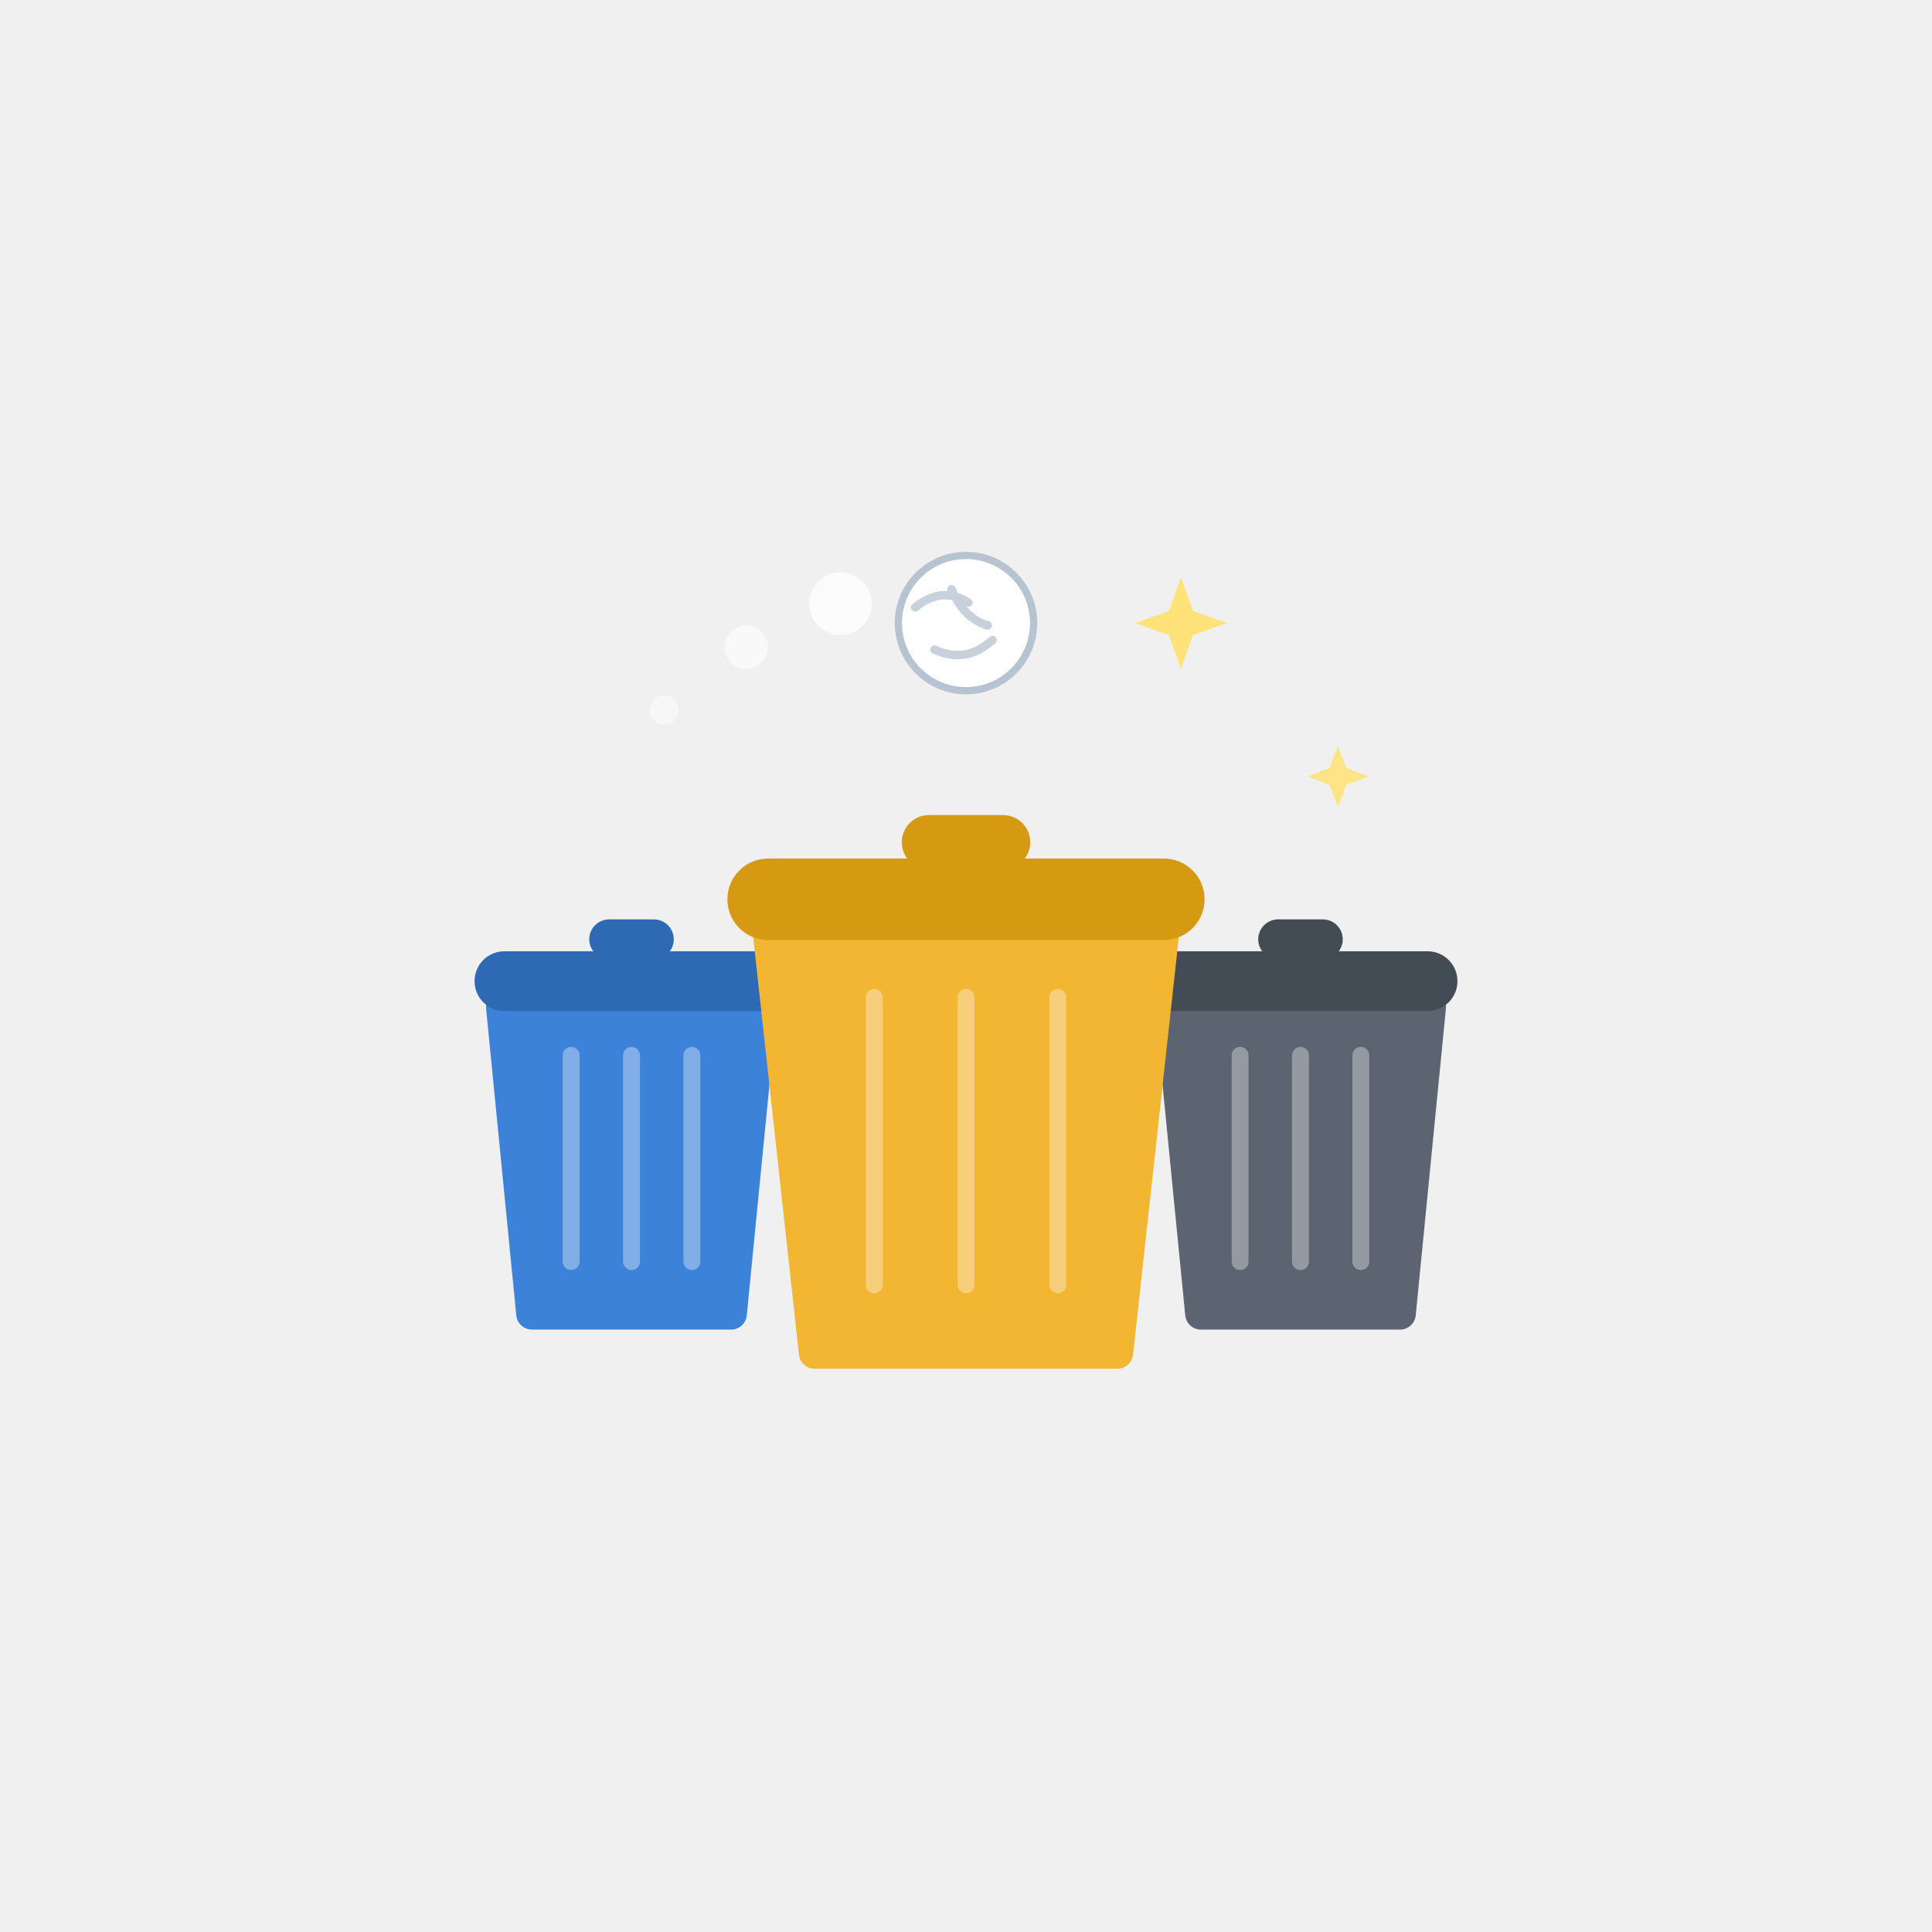
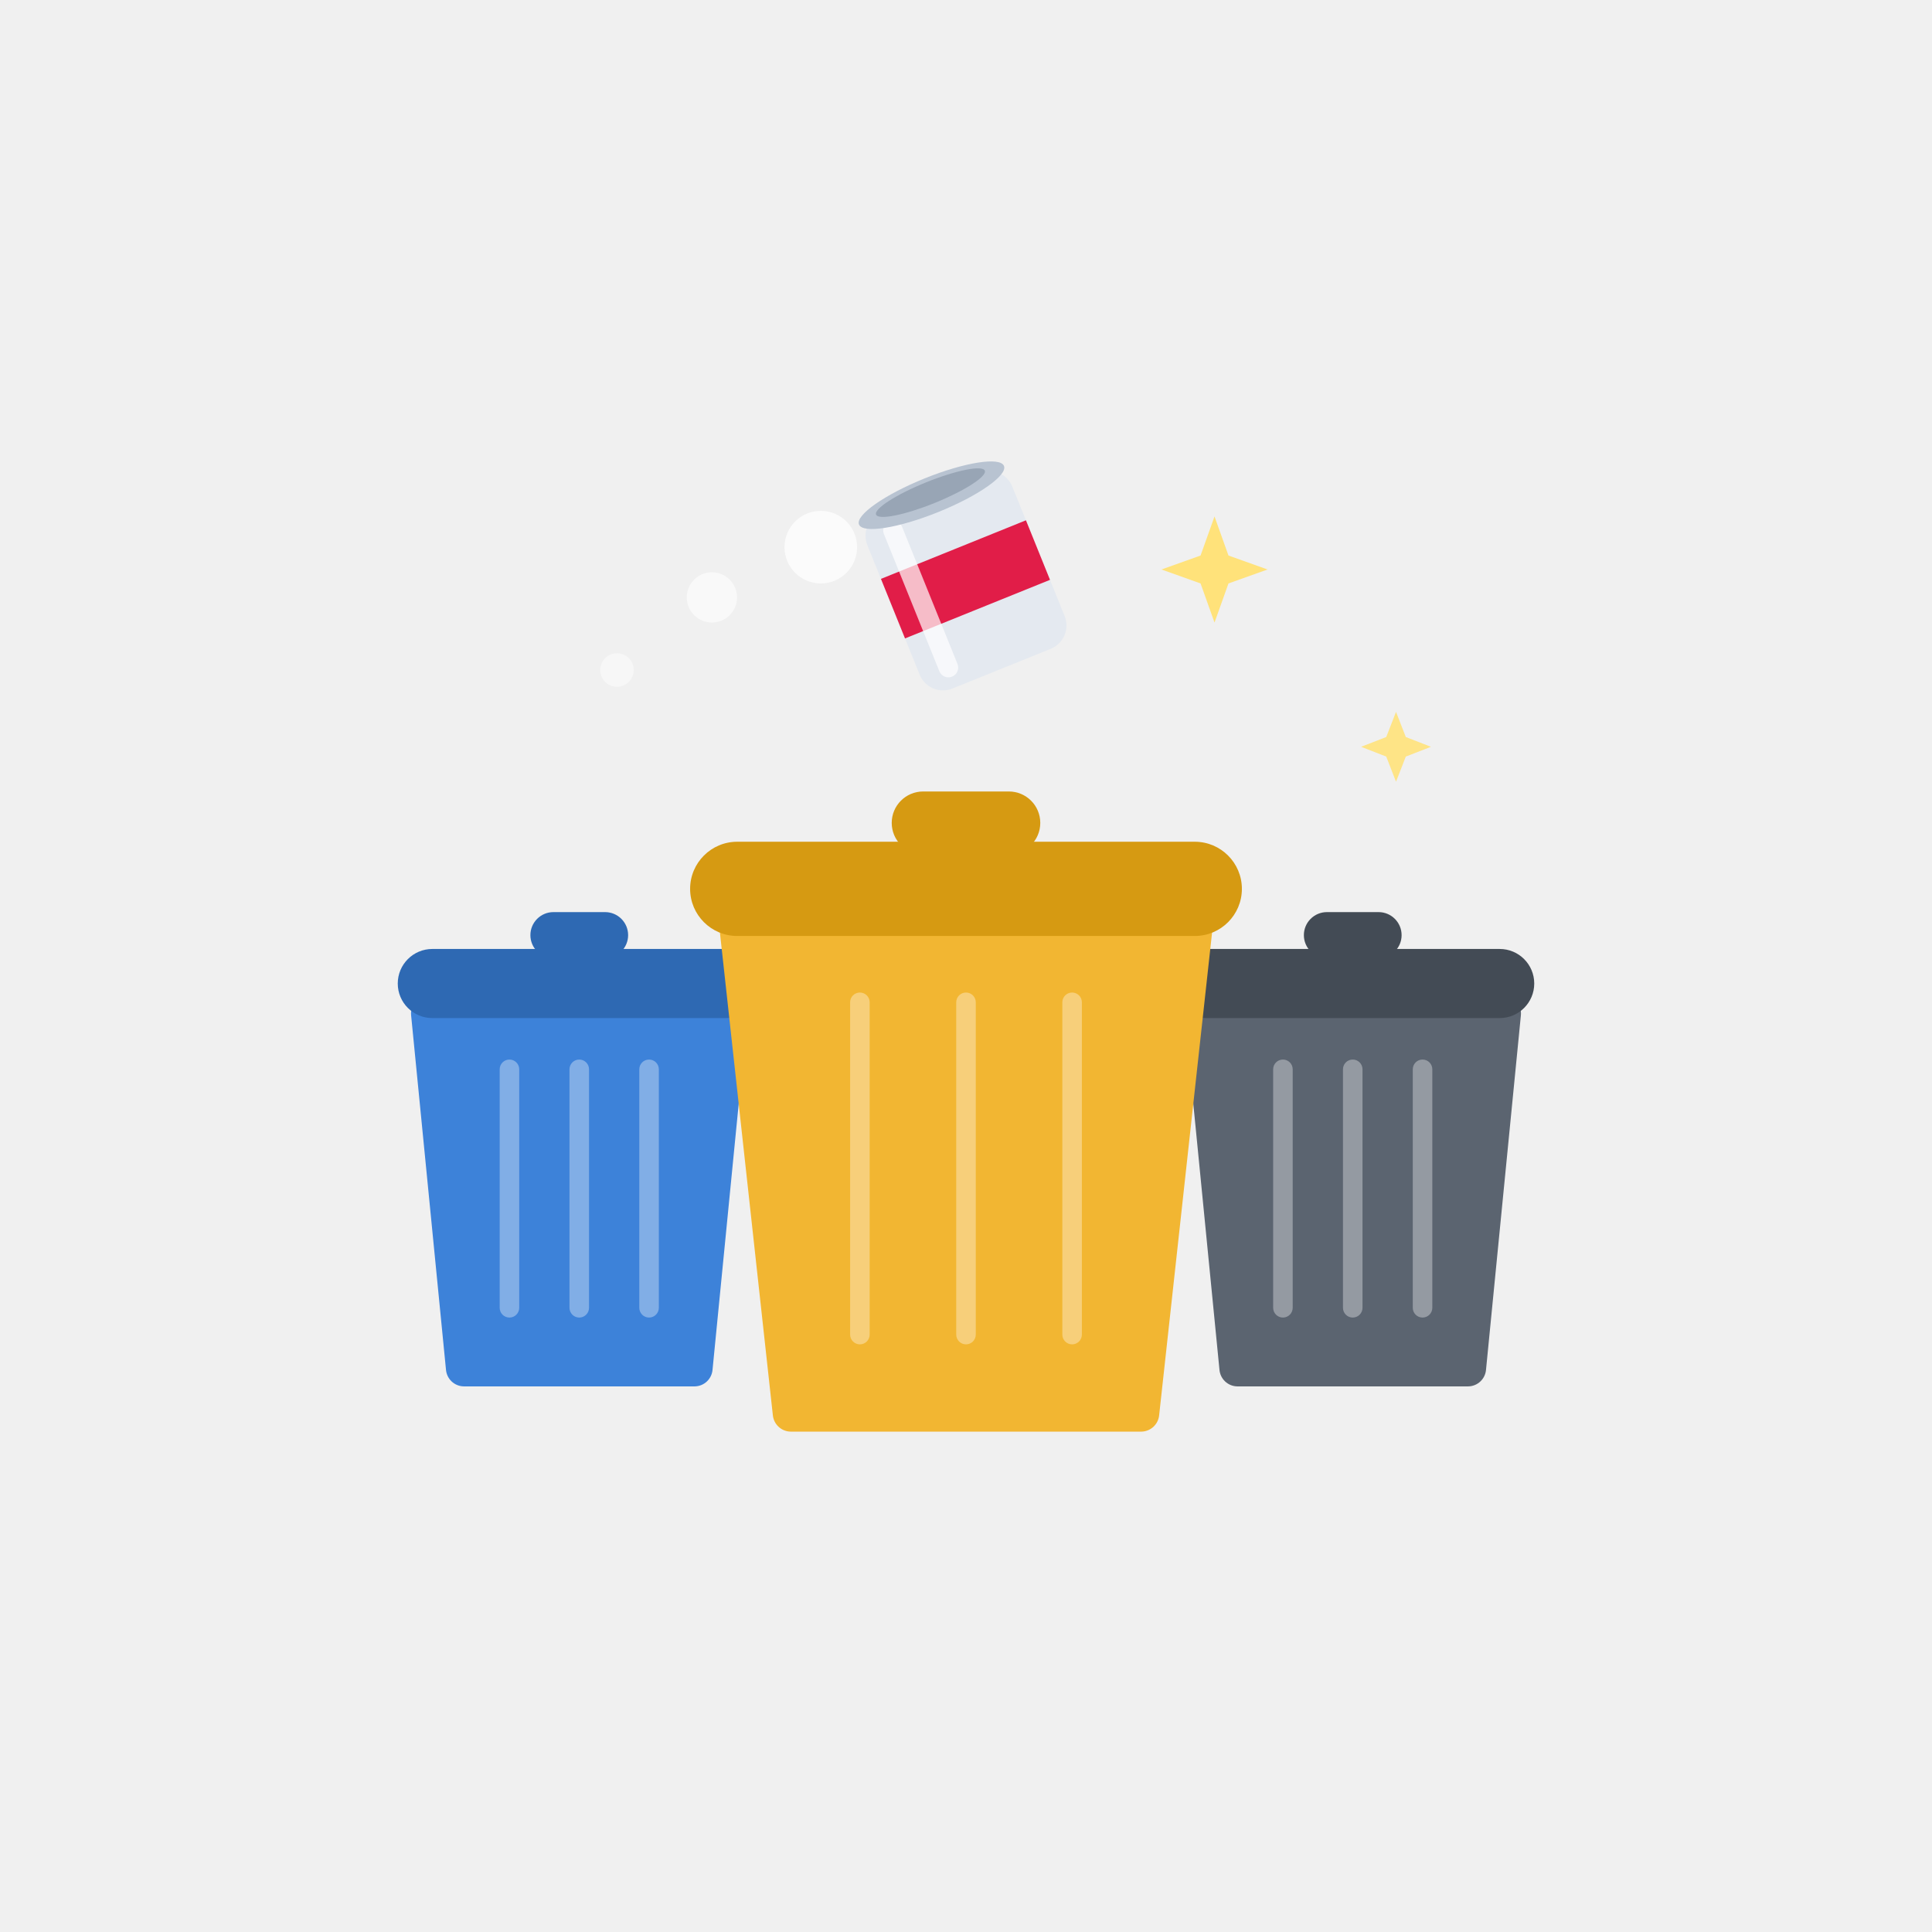
<svg xmlns="http://www.w3.org/2000/svg" viewBox="0 0 1024 1024" width="1024" height="1024">
-   <g transform="translate(512 512) scale(0.64) translate(-512 -512)">
+   <g transform="translate(512 512) scale(0.74) translate(-512 -512)">
    <g>
      <path d="M127.5 546 L342.5 546 L317.5 800.1 L152.5 800.1 Z" fill="#3D82D9" stroke="#3D82D9" stroke-width="26" stroke-linejoin="round" />
      <rect x="178" y="579" width="14" height="184.8" rx="7" fill="#FFFFFF" opacity="0.35" />
      <rect x="228" y="579" width="14" height="184.8" rx="7" fill="#FFFFFF" opacity="0.35" />
      <rect x="278" y="579" width="14" height="184.8" rx="7" fill="#FFFFFF" opacity="0.35" />
      <rect x="105" y="499.8" width="260" height="49.5" rx="24.75" fill="#2E69B3" />
      <rect x="200" y="473.4" width="70" height="33" rx="16.5" fill="#2E69B3" />
    </g>
    <g>
      <path d="M681.5 546 L896.5 546 L871.5 800.1 L706.5 800.1 Z" fill="#5B6470" stroke="#5B6470" stroke-width="26" stroke-linejoin="round" />
      <rect x="732" y="579" width="14" height="184.8" rx="7" fill="#FFFFFF" opacity="0.35" />
      <rect x="782" y="579" width="14" height="184.8" rx="7" fill="#FFFFFF" opacity="0.35" />
      <rect x="832" y="579" width="14" height="184.8" rx="7" fill="#FFFFFF" opacity="0.35" />
      <rect x="659" y="499.8" width="260" height="49.5" rx="24.75" fill="#434B55" />
      <rect x="754" y="473.4" width="70" height="33" rx="16.5" fill="#434B55" />
    </g>
    <g>
      <path d="M348.6 486 L675.4 486 L637.4 832.5 L386.6 832.5 Z" fill="#F2B632" stroke="#F2B632" stroke-width="26" stroke-linejoin="round" />
      <rect x="429" y="531" width="14" height="252" rx="7" fill="#FFFFFF" opacity="0.35" />
      <rect x="505" y="531" width="14" height="252" rx="7" fill="#FFFFFF" opacity="0.35" />
      <rect x="581" y="531" width="14" height="252" rx="7" fill="#FFFFFF" opacity="0.35" />
      <rect x="314.4" y="423" width="395.2" height="67.5" rx="33.75" fill="#D69A12" />
      <rect x="458.8" y="387" width="106.4" height="45" rx="22.5" fill="#D69A12" />
    </g>
    <g opacity="0.9">
      <circle cx="262" cy="300" r="12" fill="#FFFFFF" opacity="0.5" />
      <circle cx="330" cy="248" r="18" fill="#FFFFFF" opacity="0.65" />
      <circle cx="408" cy="212" r="26" fill="#FFFFFF" opacity="0.8" />
    </g>
-     <circle cx="512" cy="228" r="56" fill="#FFFFFF" stroke="#B8C3D1" stroke-width="6" />
-     <path d="M470 215 q22 -18 44 -4 M486 250 q26 12 48 -8 M500 200 q10 24 30 30" stroke="#C7D0DB" stroke-width="7" fill="none" stroke-linecap="round" />
+     <g transform="rotate(-22 512 236)">
+       <rect x="456" y="168" width="112" height="136" rx="18" fill="#E4E9F0" />
+       <rect x="456" y="212" width="112" height="46" fill="#E11D48" />
+       <rect x="470" y="176" width="14" height="120" rx="7" fill="#FFFFFF" opacity="0.7" />
+       <ellipse cx="512" cy="170" rx="56" ry="13" fill="#B8C3D1" />
+       <ellipse cx="512" cy="168" rx="42" ry="8" fill="#98A5B5" />
+     </g>
    <path d="M690 190 l10 28 l28 10 l-28 10 l-10 28 l-10 -28 l-28 -10 l28 -10 z" fill="#FFE27A" />
    <path d="M820 330 l7 18 l18 7 l-18 7 l-7 18 l-7 -18 l-18 -7 l18 -7 z" fill="#FFE27A" opacity="0.9" />
  </g>
</svg>
